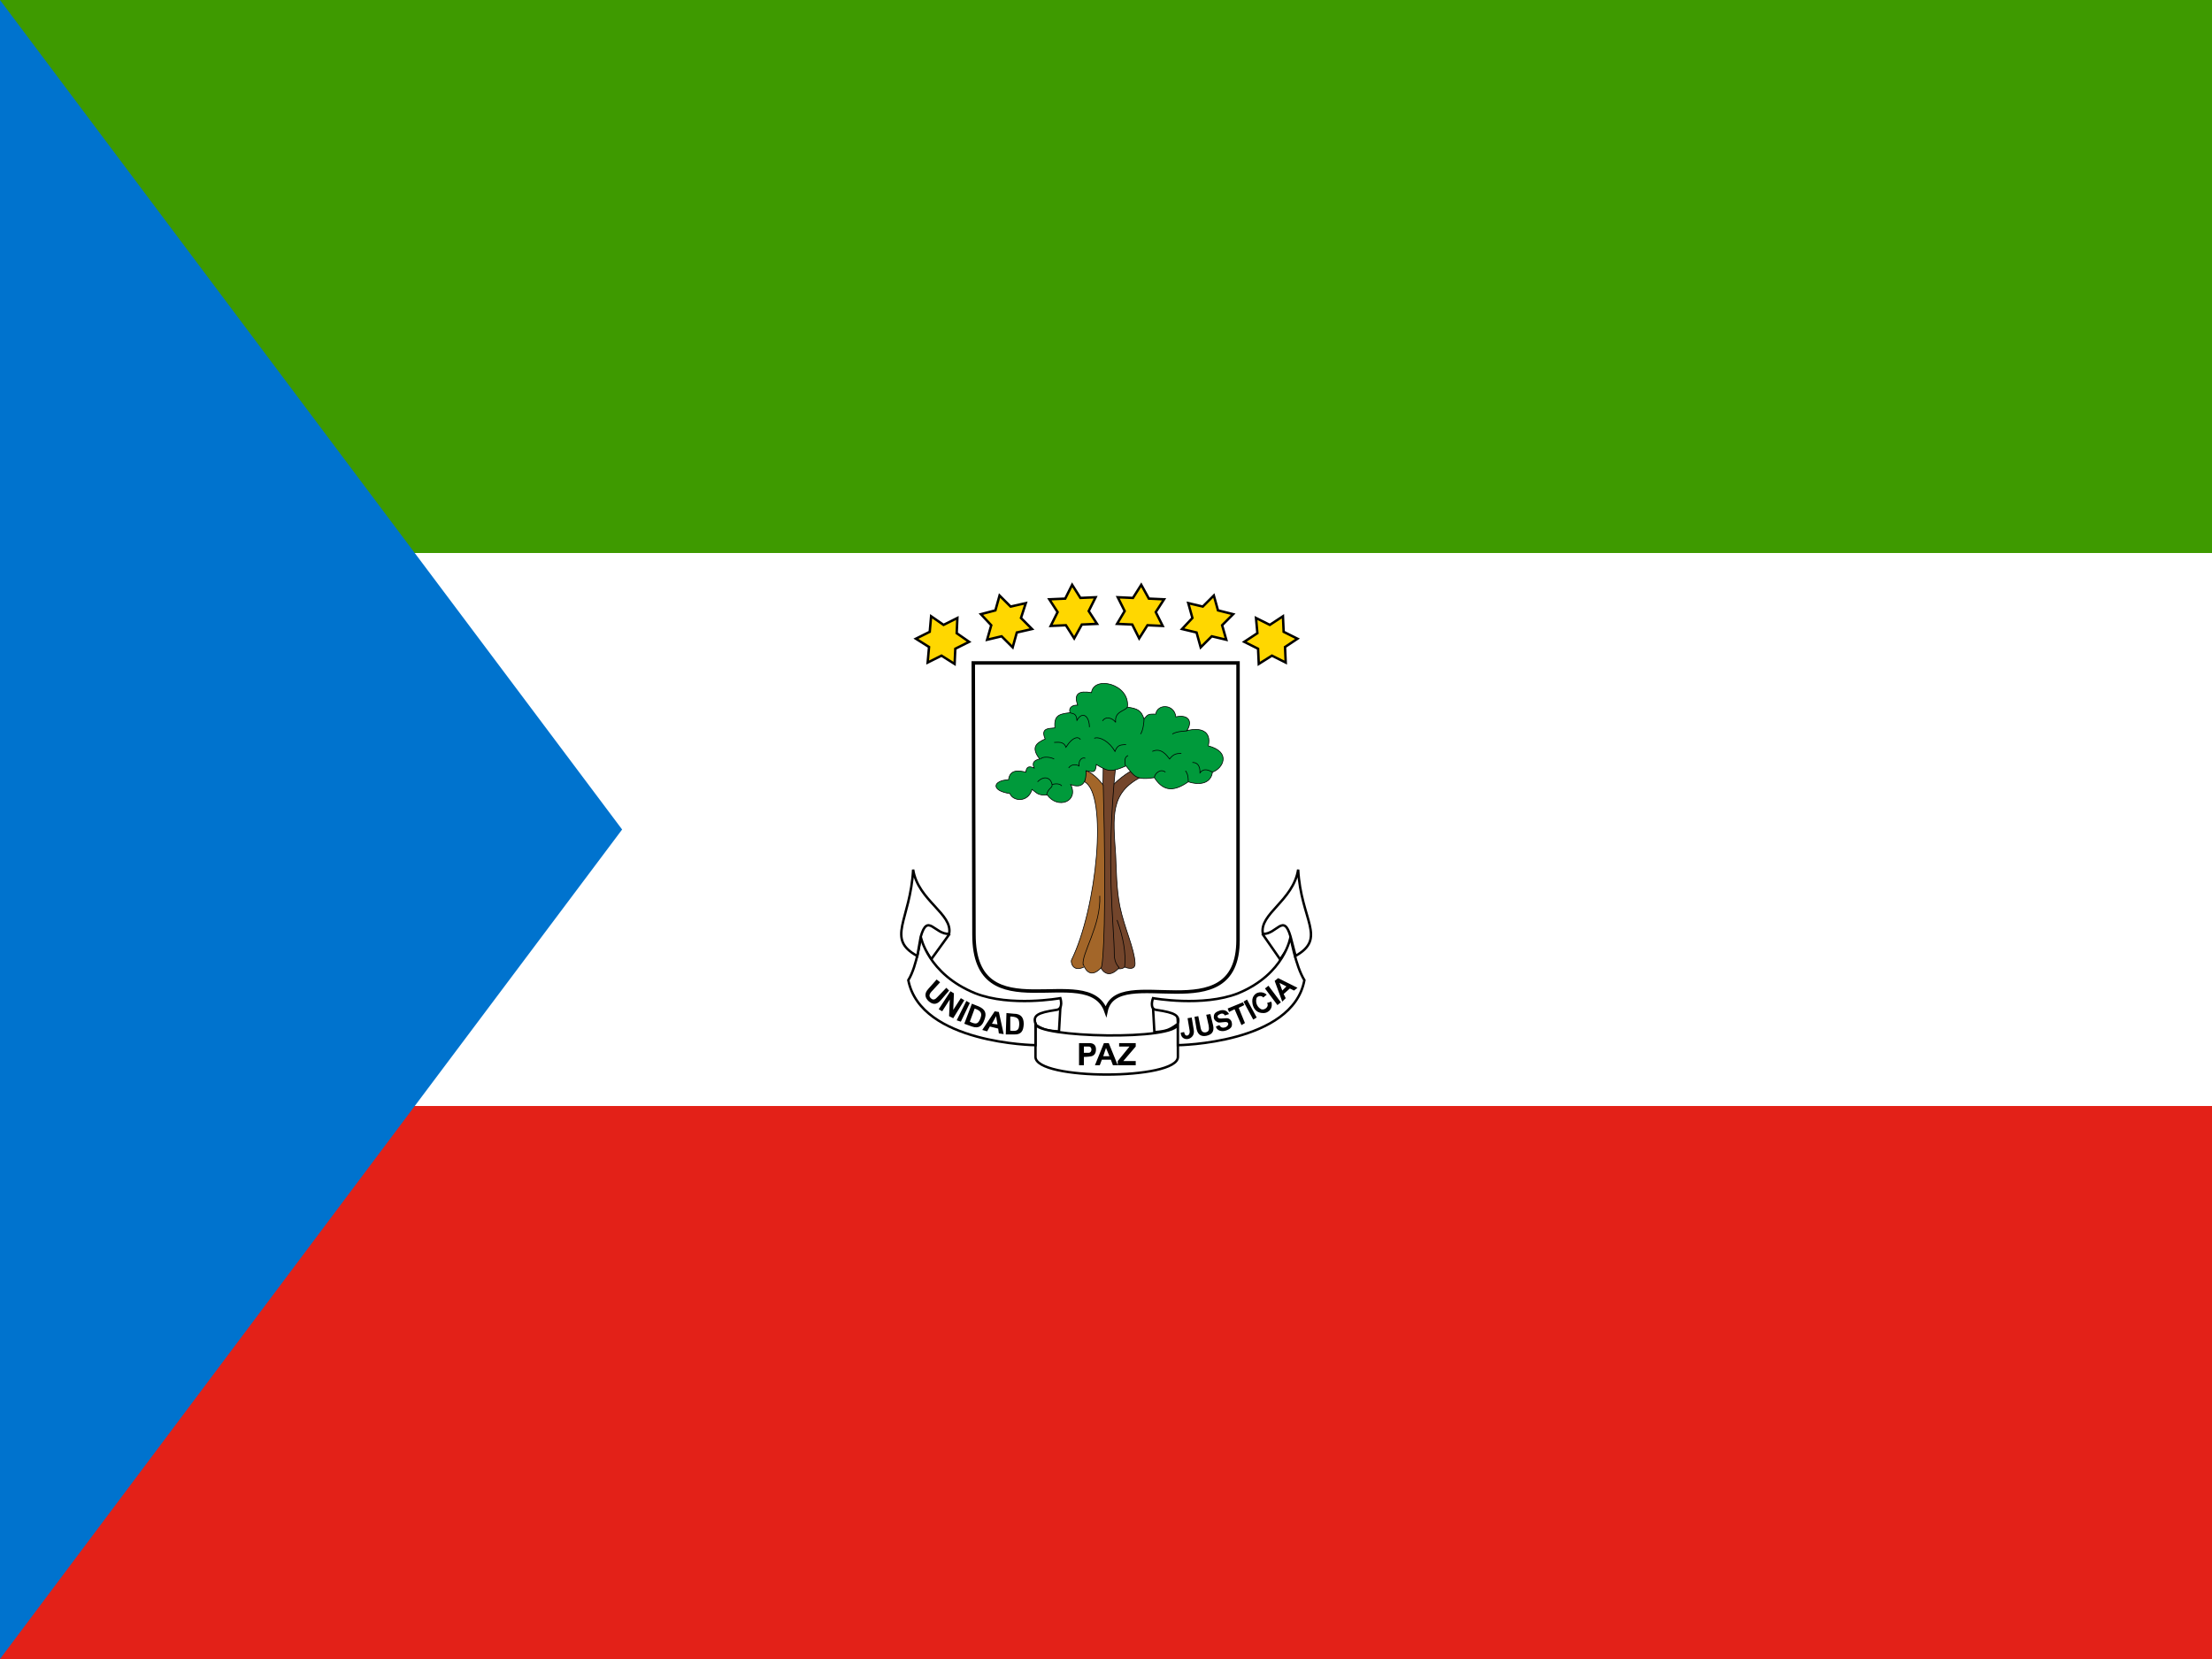
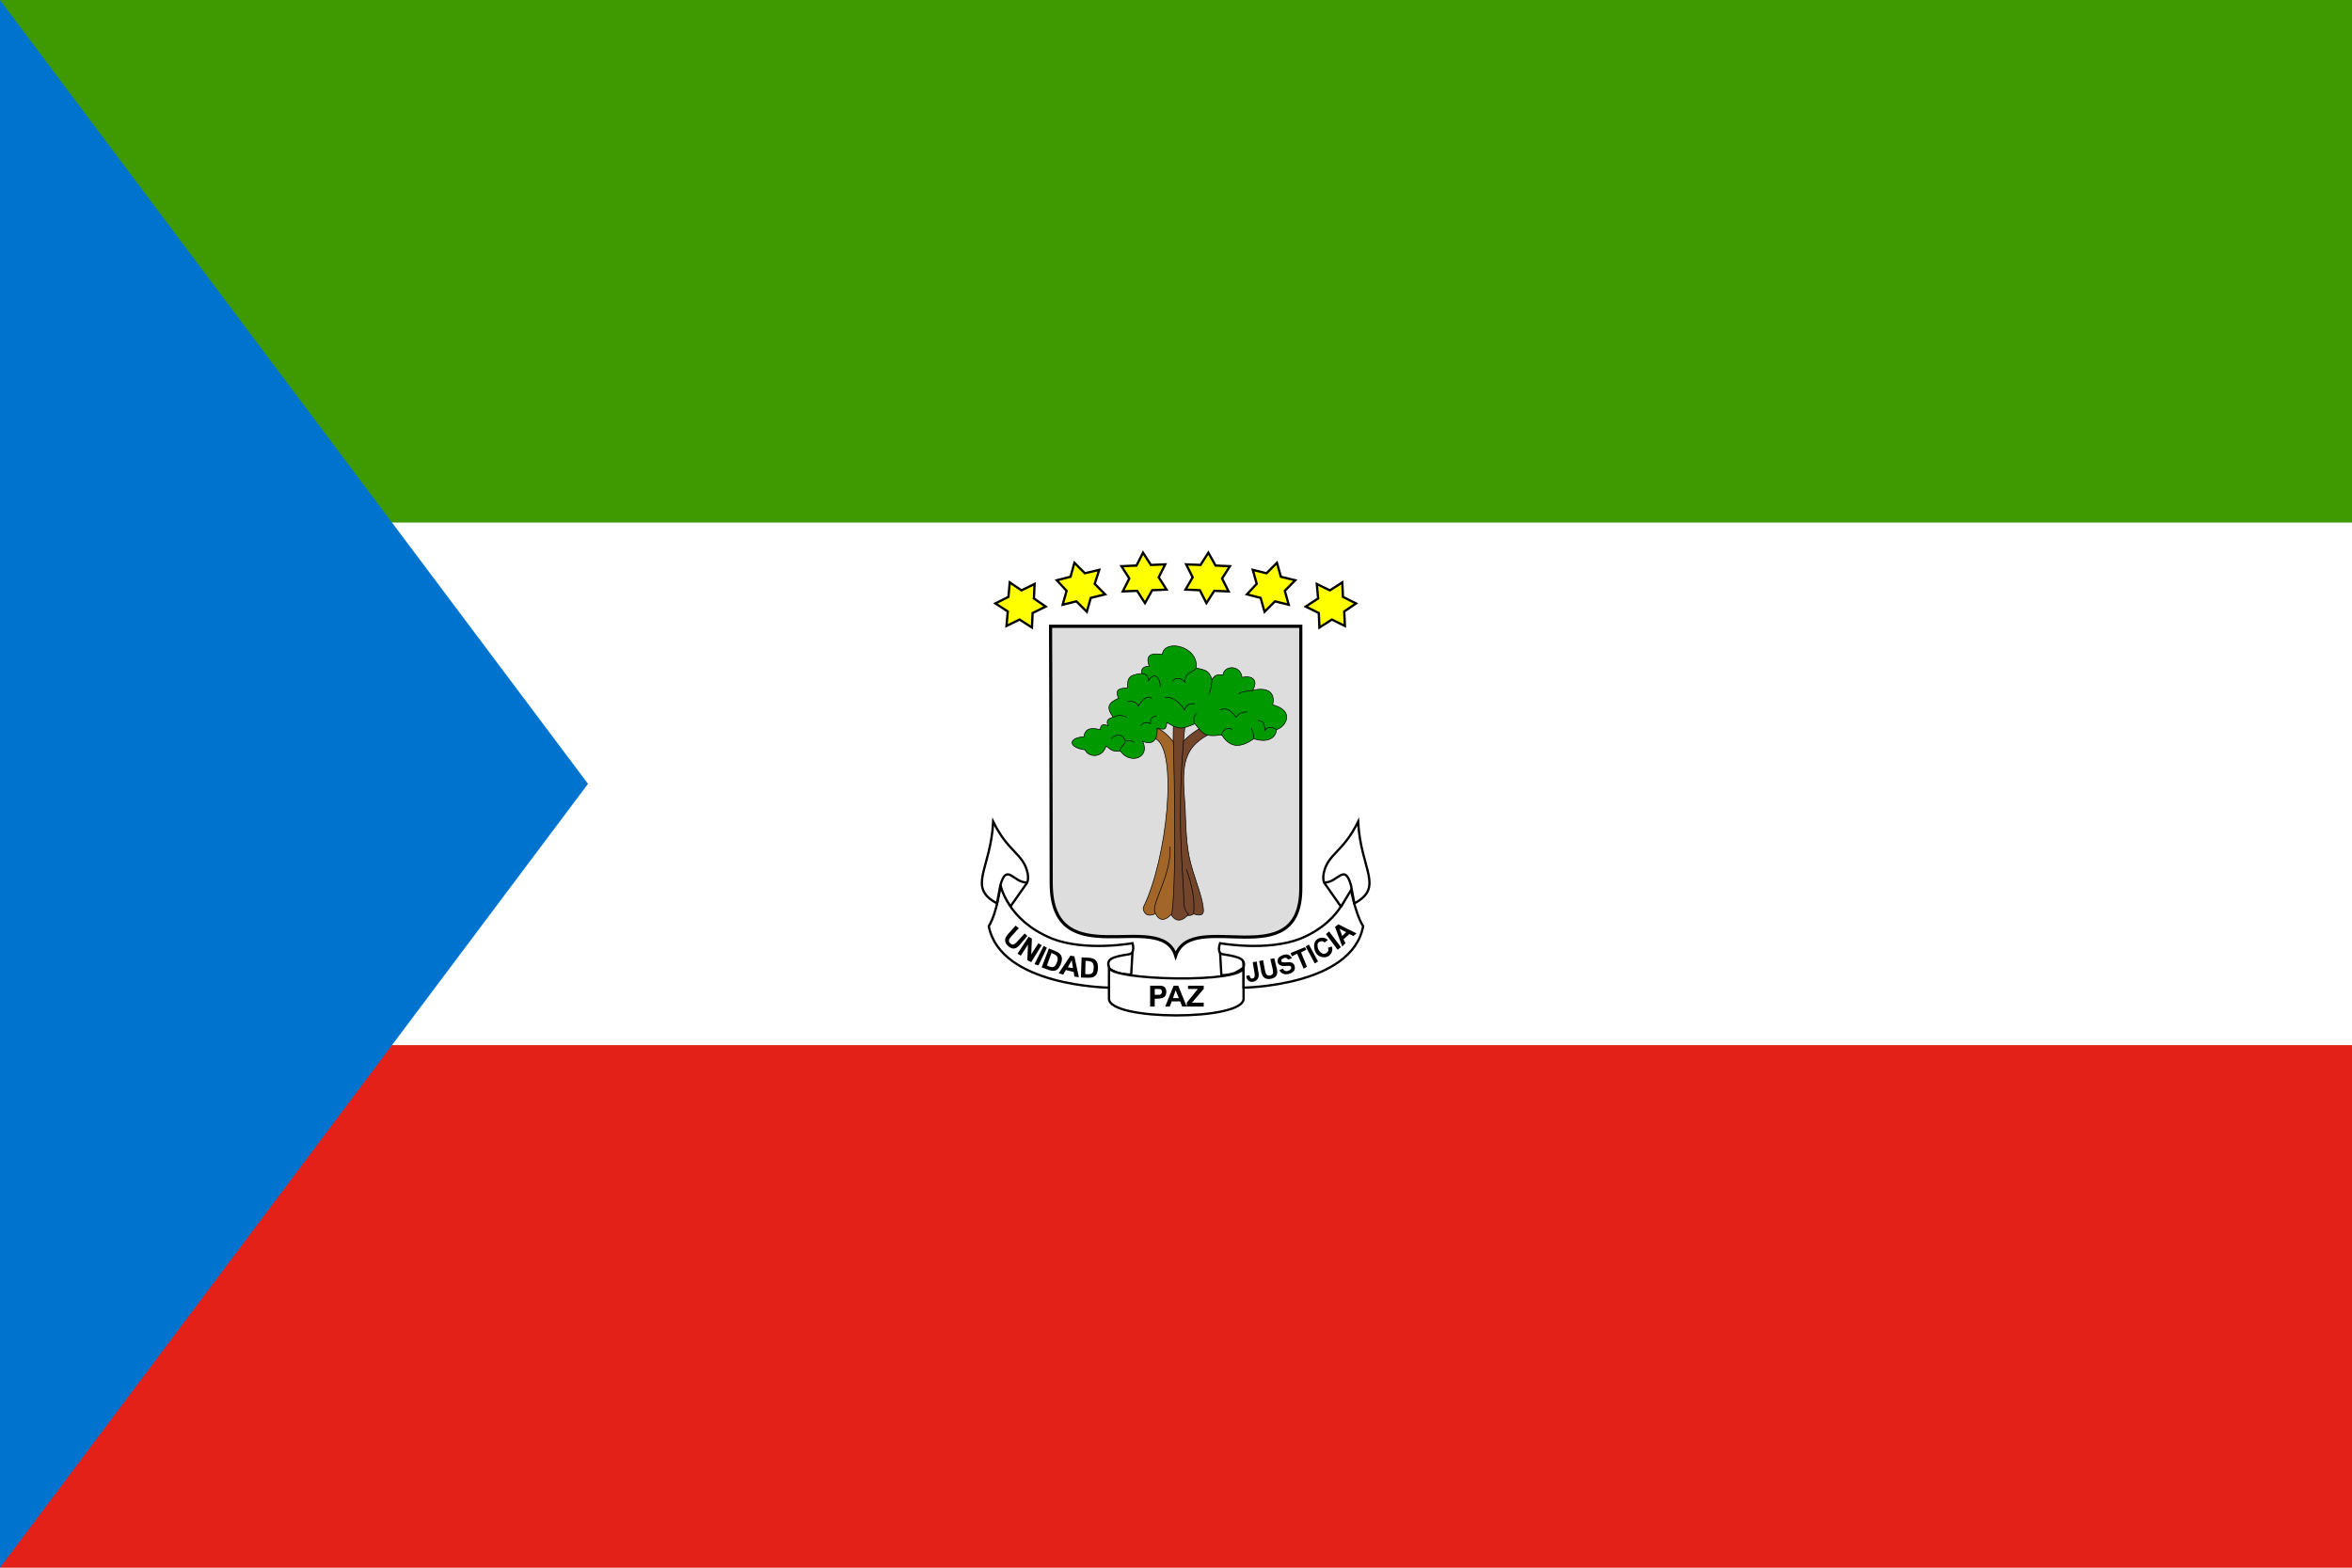
- <svg xmlns="http://www.w3.org/2000/svg" id="flag-icons-gq" viewBox="0 0 640 480">
-   <path fill="#e32118" d="M0 0h640v480H0z" />
-   <path fill="#fff" d="M0 0h640v320H0z" />
-   <path fill="#3e9a00" d="M0 0h640v160H0z" />
-   <path fill="#0073ce" d="M0 0v480l180-240z" />
+ <svg xmlns="http://www.w3.org/2000/svg" width="1200" height="800" viewBox="0 0 3600 2400">
+   <path d="M0 0h3600v2400H0Z" fill="#e32118" />
+   <path d="M0 0h3600v1600H0Z" fill="#fff" />
+   <path d="M0 0h3600v800H0Z" fill="#3e9a00" />
+   <path d="M0 0v2400l900-1200Z" fill="#0073ce" />
  <g stroke="#000">
-     <path fill="#fff" d="M281.6 191.8h76.6V272c0 27-35.2 6.2-38.2 20.6-5.2-14.8-38.2 6.6-38.2-22.2z" />
-     <path fill="#73452b" stroke-width=".2" d="M325.4 279.8s-1 1-2.8.2c-1.8-.8-2-51.4-2-51.4 4-4.4 7.2-5.8 7.2-5.8l2.4 2c-9 4.6-8.2 11.2-7.4 22.6.2 4.2.2 9.6 1.2 14.8 1.4 6.6 4.2 12.2 4.4 16.4.2 2.6-3 1.2-3 1.2z" />
-     <path fill="#73452b" stroke-width=".2" d="M319.2 221.6h3.6c-3 29-.4 46.2-.4 54.6 0 2.8 1.6 3.8 1.4 3.8-3.6 4-5.4-.2-5.4-.2z" />
-     <path fill="#a36629" stroke-width=".2" d="M313.6 279.8c-3.4 1.6-3.8-1.6-3.6-2 7.4-15 10.6-48 3.8-51.6l.4-3.2c2.6.8 5 4.2 5 4.2 1 37 0 52.2-.6 52.8-3.6 3.8-5-.6-5.2-1" />
-     <path fill="none" stroke-width=".2" d="M313.4 279.2c-.6-3.2 5.2-11.4 4.8-20m5 7c1.8 5 2.6 9.4 2.2 13.6" />
-     <path fill="#009a3b" stroke-width=".2" d="M331 208c1.2-1.4 1.2-1.4 3.4-1.4.4-3 5.4-3 5.8.8 4-.8 4.8 1.6 3.2 4 3.8-1 7.2 0 6.2 4.4 6.8 1.8 4.2 6.6 1.2 7.6-.4 3-3.2 4-7 2.8-4.8 3.4-7.6 2.2-9.8-1.2-5.4.8-5.8-.4-8.2-3.4-4.2 1.8-5 1.8-8.6-.4-.2 2.8-1.2 2-3 1.8.2 3.6-1.2 5.2-4.4 4 2.4 5-3.8 7.2-6.8 3-2.8.2-3-.6-4.4-1.6-1.2 4-5.6 3.4-6.4 1.2-5.6-.8-5-3.8-.4-4 .4-3.2 3.2-2.6 5-2.2.2-2 1.4-1.6 2.4-1.2-.6-1.4-.2-2.2 1.6-2.6-2.6-3.4-1-4.6 1.6-5.8-1.4-3.2 1-3 2.8-3.2-.2-3.4.8-4 4.4-4.4-.4-1.2.2-2.2 2.2-2.2-1.2-3.4.4-4.2 4-3.6.6-5 11.2-2.6 10.4 4.2 3 .4 4 1 4.8 3.4z" />
-     <path fill="none" stroke-width=".2" d="M309.6 206.2c.8.4 1.8 0 2 2.2 1.6-2.8 3.6-1.2 3.6 2m11-5.8c-.8 1.2-3.8 1.2-3.4 4.4-1-1.4-3-1.8-3.8-.4m12-.6c0 .8-.2 3.2-1 4.4m13.4-1c.2.2-2.8 0-4.2 1m11.6 11c-.8-.4-2.4-1.4-3.6.2 0-.8 0-3-2.2-3m-1.2 5.6c0-2-.4-2.6-.8-3.2m-5.8.4c-1.6-1.2-3.2.6-3.2 1.6m-8.4-3.4c0-.8-.6-2.4.8-3M302.8 230c.4-2 1.8-2 1.6-3-.2-1.6-2-3-4.2-.8m4.2.8c1.2-.4 2.4-.2 2.8.4m-6.2-7.8c.8-.8 2.8-.6 4 0m0-4.8c1 0 2.8-.4 3.4 1.4 2.2-3.4 3.8-3 4.2-2.2m4-.4c1.6-.6 4.4 1 6 3.8.8-2.2 2-1.8 3.2-2m7.6 2c2.6-1.2 4.2 1.2 5 2.2 1.2-1.6 2.2-1.6 3.4-1.6m-32.6 4.2c.6-1 2-1.2 3-.6-.2-1.8 1-2.6 1.8-2.2" />
-     <path fill="gold" stroke-width=".7" d="m317.4 180.5-4.4.2-2.2 4-2.4-3.8-4.4.2 2-4-2.4-3.7 4.6-.2 2-4 2.4 3.8 4.4-.2-2 4zm-18.8 1.5-4.4 1-1.2 4.3-3.2-3.2-4.2 1 1.2-4.2-3-3.2 4.2-1.1 1.2-4.3 3.2 3.2 4.4-1-1.4 4.3zm-18.2 3.7-4 2-.2 4.4-3.8-2.4-4 2 .4-4.5-3.8-2.4 4-2 .4-4.5 3.6 2.5 4-2-.2 4.4zm42.8-5.2 4.4.2 2 4 2.4-3.8 4.4.2-2-4 2.4-3.7-4.4-.2-2.2-4-2.4 3.8-4.4-.2 2 4zM342 182l4.2 1 1.2 4.3 3.2-3.2 4.2 1-1.2-4.2 3.2-3.2-4.4-1.1-1.2-4.3-3.2 3.2-4.2-1 1.2 4.3zm18 3.7 4 2 .2 4.4 3.8-2.4 4 2-.2-4.5 3.6-2.4-4-2-.2-4.5-3.8 2.5-4-2 .4 4.4z" />
-     <g fill="#fff" stroke-width=".7">
-       <path d="m365.4 270.4 5 7.2 4.6-6.8-3.2-5.8zm-31.8 21 .4 7.2s2 0 3.8-.6c1.6-.6 3-1.8 3-1.8l-.2-3.8zm-26.8 0-.4 7s-1.8 0-3.6-.4c-1.6-.4-3-1.4-3-1.4l-2-4.8zm-32.2-21-5.2 7.2-5.6-9.2 4.2-4.4z" />
-       <path d="M299.6 305.8c0 6.8 41.2 6.8 41.2 0v-9.6c0 5-41.2 4-41.2 0z" />
-       <path d="M262.8 283.6c3.6 18.4 36.8 18.8 36.8 18.8v-6.2c-.8-2.4.6-3.2 6-4 2.2-.2 1.2-3.4 1.2-3.4s-14.4 2.6-24.6-1.4c-13.8-5.6-15.8-16.4-15.8-16.4s-1 8.4-3.6 12.6zm114.6 0c-3.4 18.4-36.6 18.8-36.6 18.8v-6.2c.6-2.4-.8-3.2-6.2-4-2.2-.2-1-3.4-1-3.4s14.4 2.6 24.6-1.4c13.6-5.6 15.2-16.4 15.2-16.4s1.4 8.4 4 12.6z" />
-       <path d="M265.4 276.6c-9.2-5-2-10.2-1.2-25 1.4 9 11.6 12.8 10.4 18.6-4.2.2-6.2-6.2-8.2.8zm109.4 0c9.2-5.2 1.6-10.2.8-25-1.4 9-11.4 12.8-10.2 18.6 4 .2 6-6.2 8 .8l1.4 5.4z" />
+     <path d="M1608 958.8h383V1360c0 135-166.701 29.6-191.501 103-22.733-73.3-190.499 33-190.499-111 0-140-1-393.2-1-393.2z" fill="#ddd" stroke-width="4.8" />
+     <path d="M1827 1399s-5 5-14 1-10-257-10-257c20-22 36-29 36-29l12 10c-45 23-41 56-37 113 1 21 1 48 6 74 7 33 21 61 22 82 1 13-15 6-15 6z" fill="#73452b" />
+     <path d="M1796 1108h18c-15 145-2 231-2 273 0 14 8 19 7 19-18 20-27-1-27-1z" fill="#73452b" />
+     <path d="M1768.427 1398.786c-17 8-19.427-7.786-18.427-9.786 37-75 53-240 19-258l2-16c13 4 25 21 25 21 5 185-.08 260.706-3.08 263.706-18 19-24.787-2.48-25.787-4.48" fill="#a36629" />
+     <path d="M1767.214 1395.52c-3-16 25.786-56.52 23.786-99.52m25 35c9 25 13 47 11 68" fill="none" />
+     <path d="M1855 1040c6-7 6-7 17-7 2-15 27-15 29 4 20-4 24 8 16 20 19-5 36 0 31 22 34 9 21 33 6 38-2 15-16 20-35 14-24 17-38 11-49-6-27 4-29-2-41-17-21 9-25 9-43-2-1 14-6 10-15 9 1 18-6 26-22 20 12 25-19 36-34 15-14 1-15-3-22-8-6 20-28 17-32 6-28-4-25-19-2-20 2-16 16-13 25-11 1-10 7-8 12-6-3-7-1-11 8-13-13-17-5-23 8-29-7-16 5-15 14-16-1-17 4-20 22-22-2-6 1-11 11-11-6-17 2-20.9 20-18 3-24.7 56-13 52 21 15 2 20 5 24 17z" fill="#090" />
+     <g fill="none">
+       <path d="M1748 1031c4 2 9 0 10 11 8-14 18-6 18 10m55-29c-4 6-19 6-17 22-5-7-15-9-19-2m60-3c0 4-1 16-5 22m67-5c1 1-14 0-21 5m58 55c-4-2-12-7-18 1 0-4 0-15-11-15m-6 28c0-10-2-13-4-16m-29 2c-8-6-16 3-16 8m-42-17c0-4-3-12 4-15m-118 57c2-10 9-10 8-15-1-8-10-15-21-4" />
+       <path d="M1722 1135c6-2 12-1 14 2m-31-39c4-4 14-3 20 0m0-24c5 0 14-2 17 7 11-17 19-15 21-11m20-2c8-3 22 5 30 19 4-11 10-9 16-10m38 10c13-6 21 6 25 11 6-8 11-8 17-8m-163 21c3-5 10-6 15-3-1-9 5-13 9-11" />
    </g>
-     <path stroke="none" d="m271 283.4 1 .8-2.2 2.4c-1 1-1.1 1.6-.5 2.2.7.7 1.3.4 2-.4l2.5-2.6.8.8-2.4 2.8c-1.3 1.5-2.5 1.2-3.6.2-.8-.8-1.4-2 0-3.5zm4 3.4 1 .6-.2 4.8 2.2-3.4 1 .6-3.2 5.2-1.2-.6.2-4.8-2.2 3.4-1-.6zm1.8 8.4 2.8-5.6 1 .6-2.6 5.4zm4.4-4.8-2.2 5.8 2.2.8c2 .7 3-.2 3.6-1.9.7-1.8.4-3-1.6-3.9zm.8 1.4c2 .7 2.2 1.5 1.6 3-.6 1.3-1 1.8-3 .8zm5.8.8-3.6 5.4 1.4.4.8-1.4 2.4.6.2 1.4 1.4.2-1.4-6.4zm.4 1.4.4 2.4-1.6-.2zm3-.9-.2 6.2h2.3c2.2.1 2.8-1 2.9-3 0-1.8-.7-3-2.9-3zm1.2 1c2.2.1 2.5.8 2.5 2.3-.1 1.5-.4 2.1-2.6 1.8v-4zm19.8 7.7v6.4h1.4v-2.4s1.2 0 2.2-.2c.7-.2 1.3-.7 1.3-2 0-1.2-.7-1.8-1.9-1.8zm1.4 1h1.4c1.1 0 1 1.8 0 1.8h-1.4zm5.8-1-2.6 6.4h1.4l.6-1.6h2.6l.6 1.6h1.4l-2.6-6.4zm.6 1.4 1 2.4h-1.8zm3.4 3.8 3.4-4.2h-3v-1h4.8v1L325 307h3.6v1.2h-5.2zm20.2-12.4 1.2-.2.6 3.6c.2 1.3-.4 2.1-1.3 2.5-1 .4-2.4 0-2.5-1.7l1-.2c.2 1 .6 1.1 1 1 .5-.2.7-.8.6-1.4zm2-.4 1.1-.2.6 3c.2 1.3.6 1.8 1.5 1.7 1-.2 1.1-.8.9-2l-.7-3.1 1.2-.2.8 3.3c.4 2-.6 2.7-2 3-1.1.2-2.4 0-2.8-2zm6.2 2.8 1-.4c.5.9 1.2.8 1.8.6.8-.4 1-1.1.5-1.4-.6-.3-2 .2-2.7 0-.9-.4-1.3-1-1.2-1.7 0-1 .8-1.4 1.7-1.7 1-.3 2-.2 2.7 1l-1.2.4c-.4-.7-1-.6-1.4-.4-.4.2-1 .5-.6 1 .2.5 1.7.2 2.5.2s1.4.6 1.5 1.3c.2 1.1-.2 1.7-1.5 2.2-1.5.6-2.9 0-3.1-1.1m5.4-5-1.6.8-.4-1 4.4-1.8.4.8-1.6.8 1.8 4.4-1 .6zm2.6-2.2 1-.6 2.8 5.2-1 .6zm6.8.4 1.2-.4a2.4 2.4 0 0 1-2.4 3.3c-3 0-3.4-3.4-2.9-4.5.8-1.9 3-1.8 4-.8l-1 .8c-.6-.8-2-.3-2 .4a2.7 2.7 0 0 0 1.4 3c1 .4 2.4-.8 1.7-1.8m-.6-4.2 1-.8 3.6 4.8-1 .8zm3.8-3-1 .8 2.2 6 1-1-.6-1.2 1.8-1.6 1.2.6 1-.8zm.4 1.4 2 1-1.2 1.2z" />
+     <path d="m1785.534 902.6-22 1-11 19.7-12-18.8-22 .9 10-19.8-12-18.8 23-1 10-19.7 12 18.8 22-.9-10 19.8zm-94 7.3-22 5.4-6 21.3-16-16-21 5.2 6-21.3-15-16.2 21-5.3 6-21.4 16 16 22-5.2-7 21.4zm-91 18.7-20 9.9-1 22.2-19-12.2-20 9.8 2-22.2-19-12.3 20-10 2-22.2 18 12.2 20-9.8-1 22.2zm214-26 22 1 10 19.7 12-18.8 22 .9-10-19.8 12-18.8-22-1-11-19.7-12 18.8-22-.9 10 19.8zm94 7.3 21 5.4 6 21.3 16-16 21 5.2-6-21.3 16-16.2-22-5.3-6-21.4-16 16-21-5.2 6 21.4zm90 18.7 20 9.9 1 22.2 19-12.2 20 9.8-1-22.2 18-12.3-20-10-1-22.2-19 12.2-20-9.8 2 22.2z" fill="#ff0" stroke-width="3.5" />
+     <g fill="#fff" stroke-width="3.5">
+       <path d="m1867.428 1457 2 36s10 0 19-3c8-3 15-9 15-9l-1-19zm-134 0-2 35s-9 0-18-2c-8-2-15-7-15-7l-10-24z" />
+       <path d="m1571.695 1352-25.267 36-28-46 21-22z" stroke-width="3.501" stroke-linejoin="round" />
+       <path d="M1697.428 1529c0 34 206 34 206 0v-48c0 25-206 20-206 0z" />
+       <path d="M1513.428 1418c18 92 184 94 184 94v-31c-4-12 3-16 30-20 11-1 6-17 6-17s-72 13-123-7c-69-28-79-82-79-82s-5 42-18 63zm573 0c-17 92-183 94-183 94v-31c3-12-4-16-31-20-11-1-5-17-5-17s72 13 123-7c68-28 76-82 76-82s7 42 20 63z" />
+       <path d="M1525.94 1383c-46-25-9.702-51-5.702-125 23.15 47.06 46.037 48.604 52.573 78.419.805 3.672 1.42 10.334-.585 14.581-21 1-30.988-31-40.988 4z" />
+       <path d="m2027.254 1352 25.269 36 28-46-21-22z" stroke-width="3.501" stroke-linejoin="round" />
+       <path d="M2073.052 1383c46-25 9.699-51 5.699-125-23.15 47.06-46.037 48.604-52.573 78.419-.804 3.672-1.42 10.334.585 14.581 21 1 30.988-31 40.988 4z" />
+     </g>
+     <path d="m1554.428 1417 5 4-11 12c-4.403 4.803-5.468 7.98-2.41 10.905 3.796 3.63 6.465 2.368 10.41-1.905l12-13 4 4-11.99 13.989c-6.508 7.594-12.55 5.856-17.618 1.123-4.415-4.124-6.946-10.102-.453-17.454l12.1-13.6zm20 17 5 3-1 24 11-17 5 3-16 26-6-3 1-24-11 17-5-3zm9 42 14-28 5 3-13 27zm22-24-11.04 28.98 11.04 4.02c10.29 3.75 15.12-.78 18.39-9.48 3.3-8.85 1.86-15.36-8.43-19.5zm3.96 7.02c10.35 3.6 10.98 7.53 8.16 14.64-2.73 6.75-5.28 9.39-15.12 4.32zm29.04 3.98-18 27 6.96 2.04 4.02-7.02 12 3 1.02 7.02 6.96.96-6.96-31.98zm1.98 7.02 1.98 12-7.98-1.02zm15.12-4.42-1.084 30.99 11.772.23c10.94.208 14.05-5.62 14.318-14.91.271-9.45-3.208-15.153-14.298-15.715l-10.708-.596zm6.002 5.377c10.964.044 12.838 3.543 12.453 11.195-.365 7.273-1.955 10.588-12.884 8.969l.43-20.164zm98.898 38.023v31.98h7.02v-12s6 .36 10.98-.96c3.93-1.02 6.66-3.54 6.75-9.75.09-6.09-3.45-9.27-9.57-9.27h-15.2zm7.02 4.98 7.05.09c5.88 0 4.77 8.91.18 8.91h-7.23zm28.98-4.98-13.02 31.98h7.02l3-7.98h13.02l3 7.98h6.96l-13-32h-7zm3 7.02 4.98 12h-9zm17 18.98 17-21h-15v-5h24v5l-18 21h18v6h-26zm101-62 6-1 3 18c1.067 6.401-1.858 10.764-6.415 12.445-5.188 1.914-11.806.164-12.586-8.445l5-1c1.165 5.152 3.238 5.599 5.637 4.791 1.904-.64 2.888-3.64 2.363-6.79zm10-1.8 5.92-1.123 2.74 14.98c1.172 6.409 3.183 9.135 7.35 8.407 5.174-.903 5.742-3.8 4.641-9.51l-3.68-15.98 6.056-.915 4.02 16.623c2.35 9.722-2.729 13.578-9.546 14.851-5.94 1.11-12.253-.399-14.322-9.987zm31 13.8 5-2c2.453 4.405 6.28 4.178 9.255 2.863 4.133-1.827 4.605-5.44 2.562-6.663-2.915-1.743-9.869.733-13.615-.634-4.482-1.635-6.406-4.156-6.177-8.032.276-4.666 4.38-7.23 8.846-8.615 4.996-1.55 9.926-1.003 13.129 5.081l-6 2c-1.954-3.287-4.467-3.131-6.697-2.078-1.867.882-4.784 2.538-3.222 5.206 1.277 2.18 8.626.765 12.498.923 4.004.164 7.24 2.836 7.78 6.687.756 5.368-1.233 8.276-7.44 10.697-7.666 2.99-14.582-.36-15.919-5.435zm27-25-8 4-2-5 22-9 2 4-8 4 9 22-5 3zm13-11 5-3 14 26-5 3zm34 2 6-2c2.821 5.932-1.416 16.715-11.775 16.493-15.164-.325-16.805-17.027-14.421-22.536 4.005-9.252 15.224-9.075 20.196-3.957l-5 4c-3.17-4.067-10.212-1.504-10.688 2.237-.776 6.106 1.912 11.788 7.37 14.483 4.63 2.285 11.762-3.46 8.317-8.72zm-3-21 5-4 18 24-5 4zm19-15-4.98 4.02 10.98 30 4.98-4.98-3-6 9-8.04 6 3 5.04-3.96zm1.98 7.02 10.02 4.98-6 6z" stroke="none" />
  </g>
</svg>
